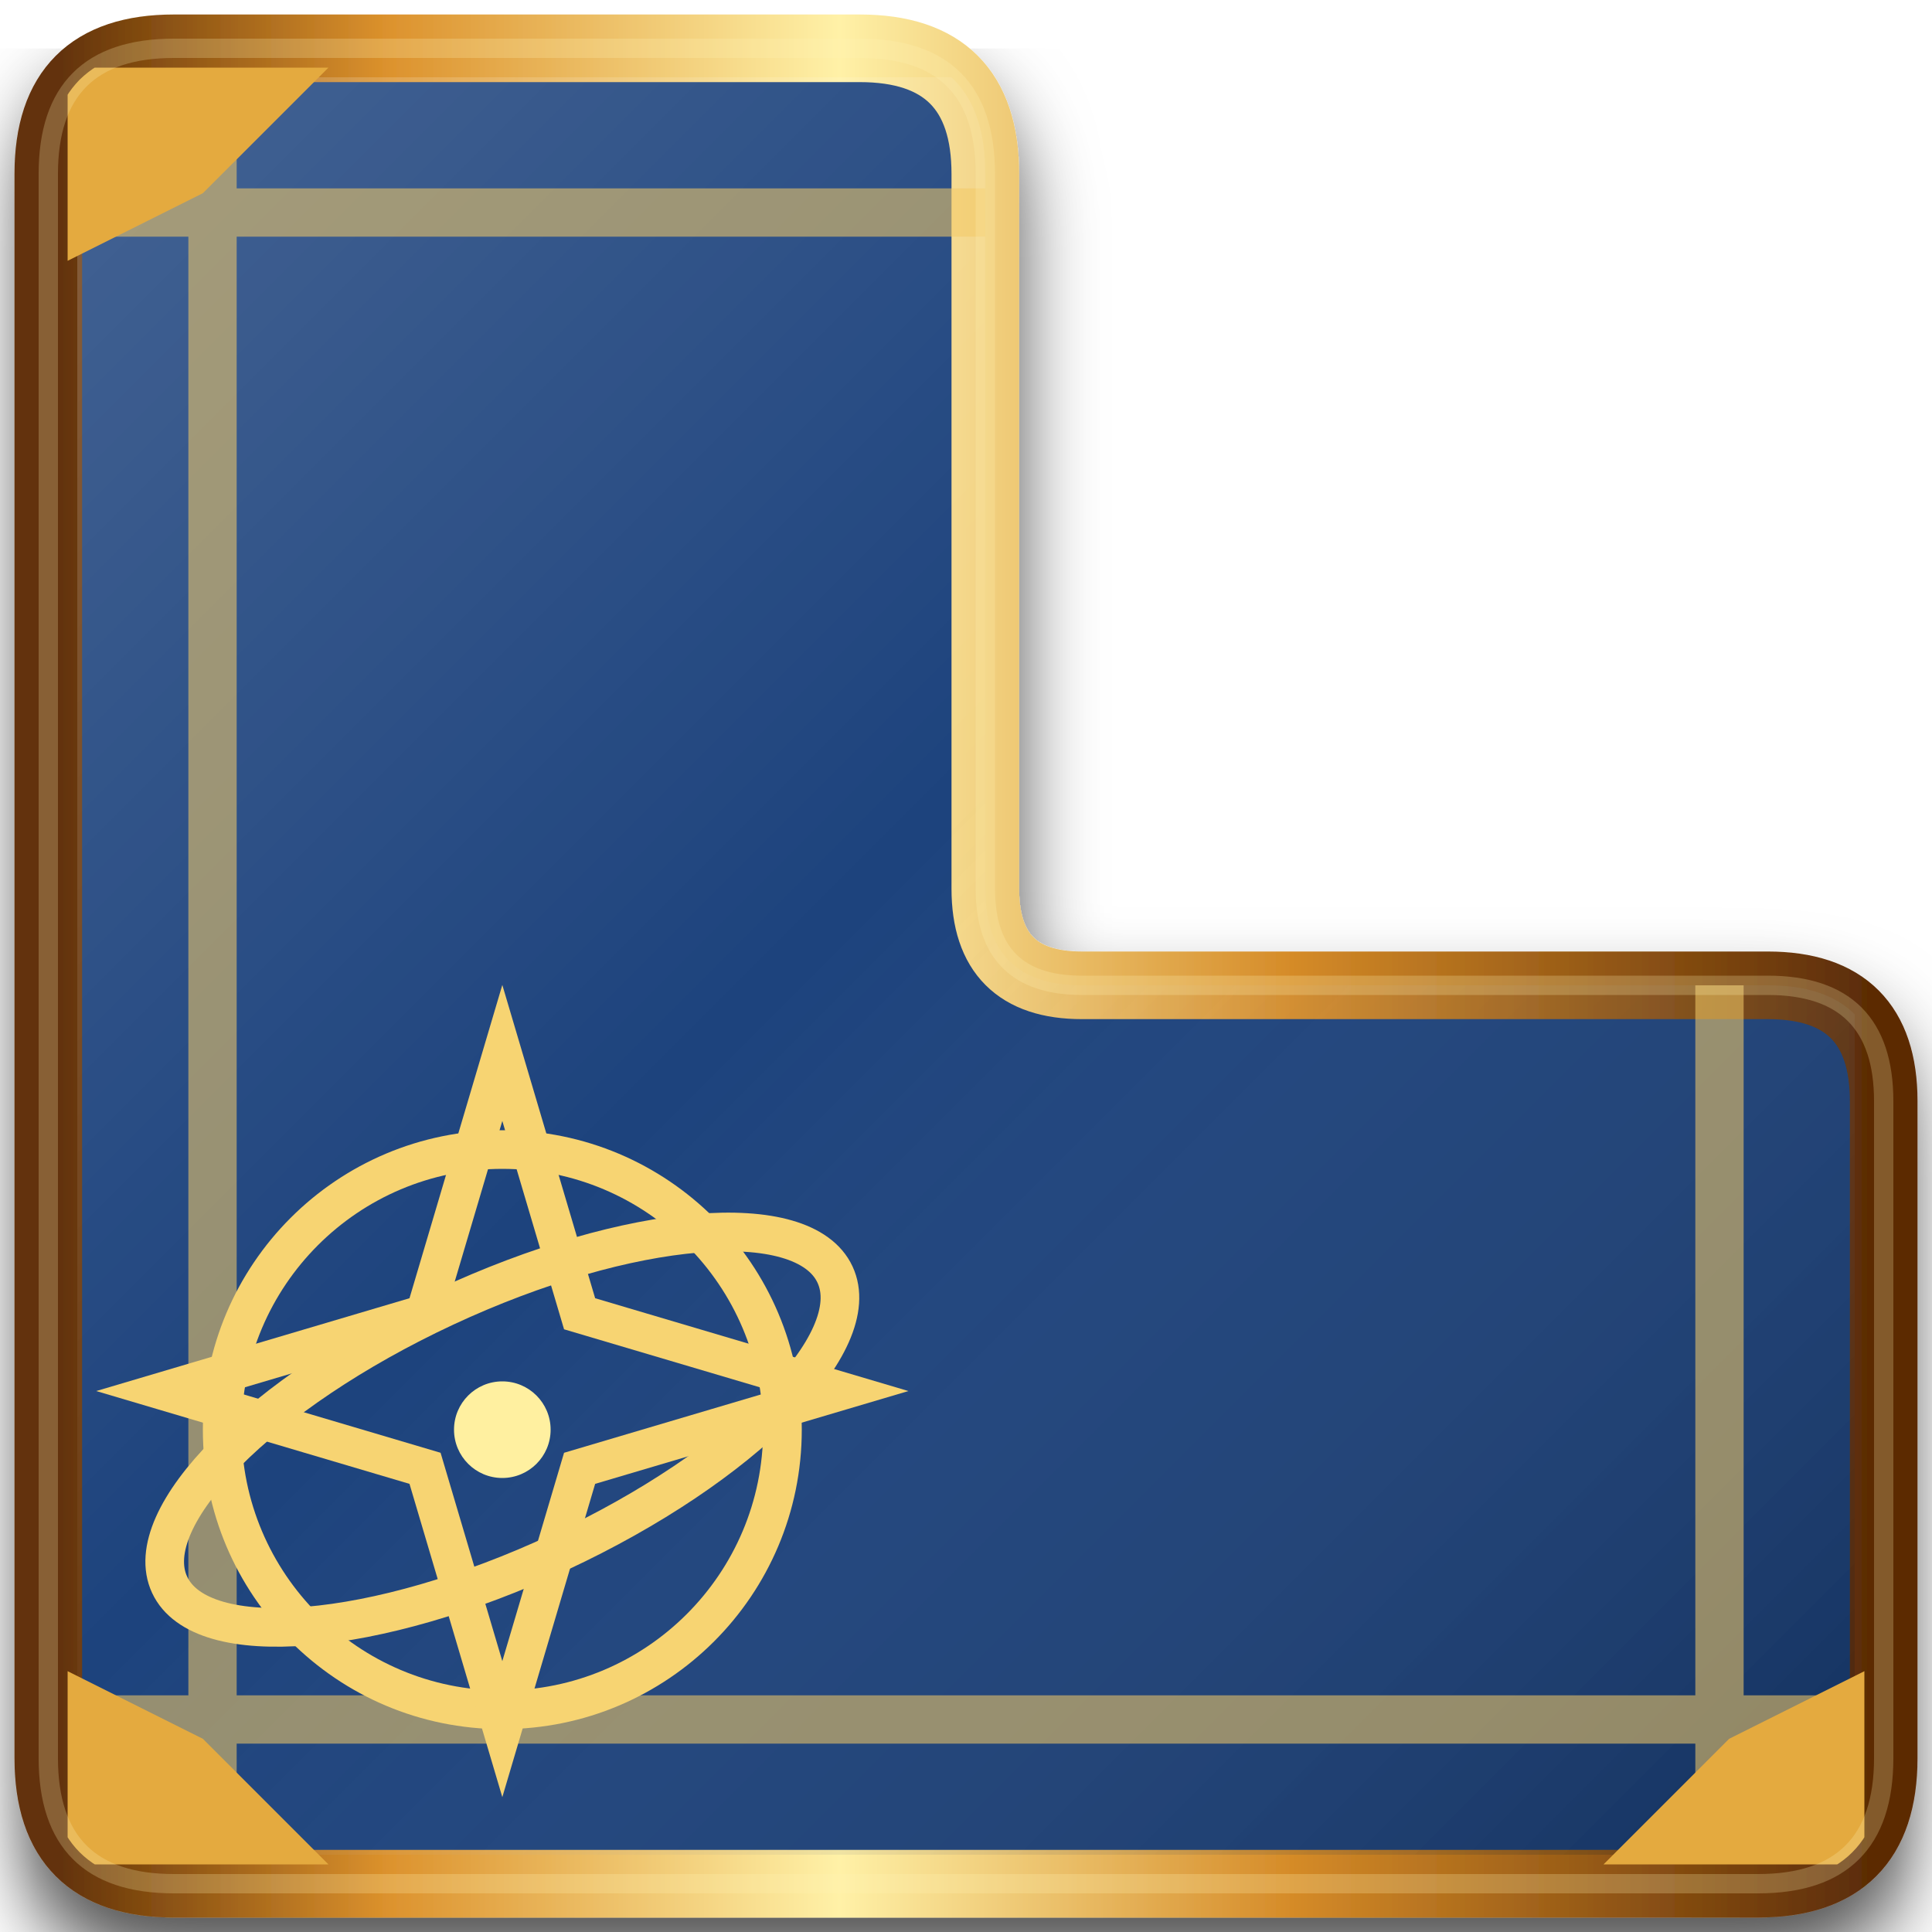
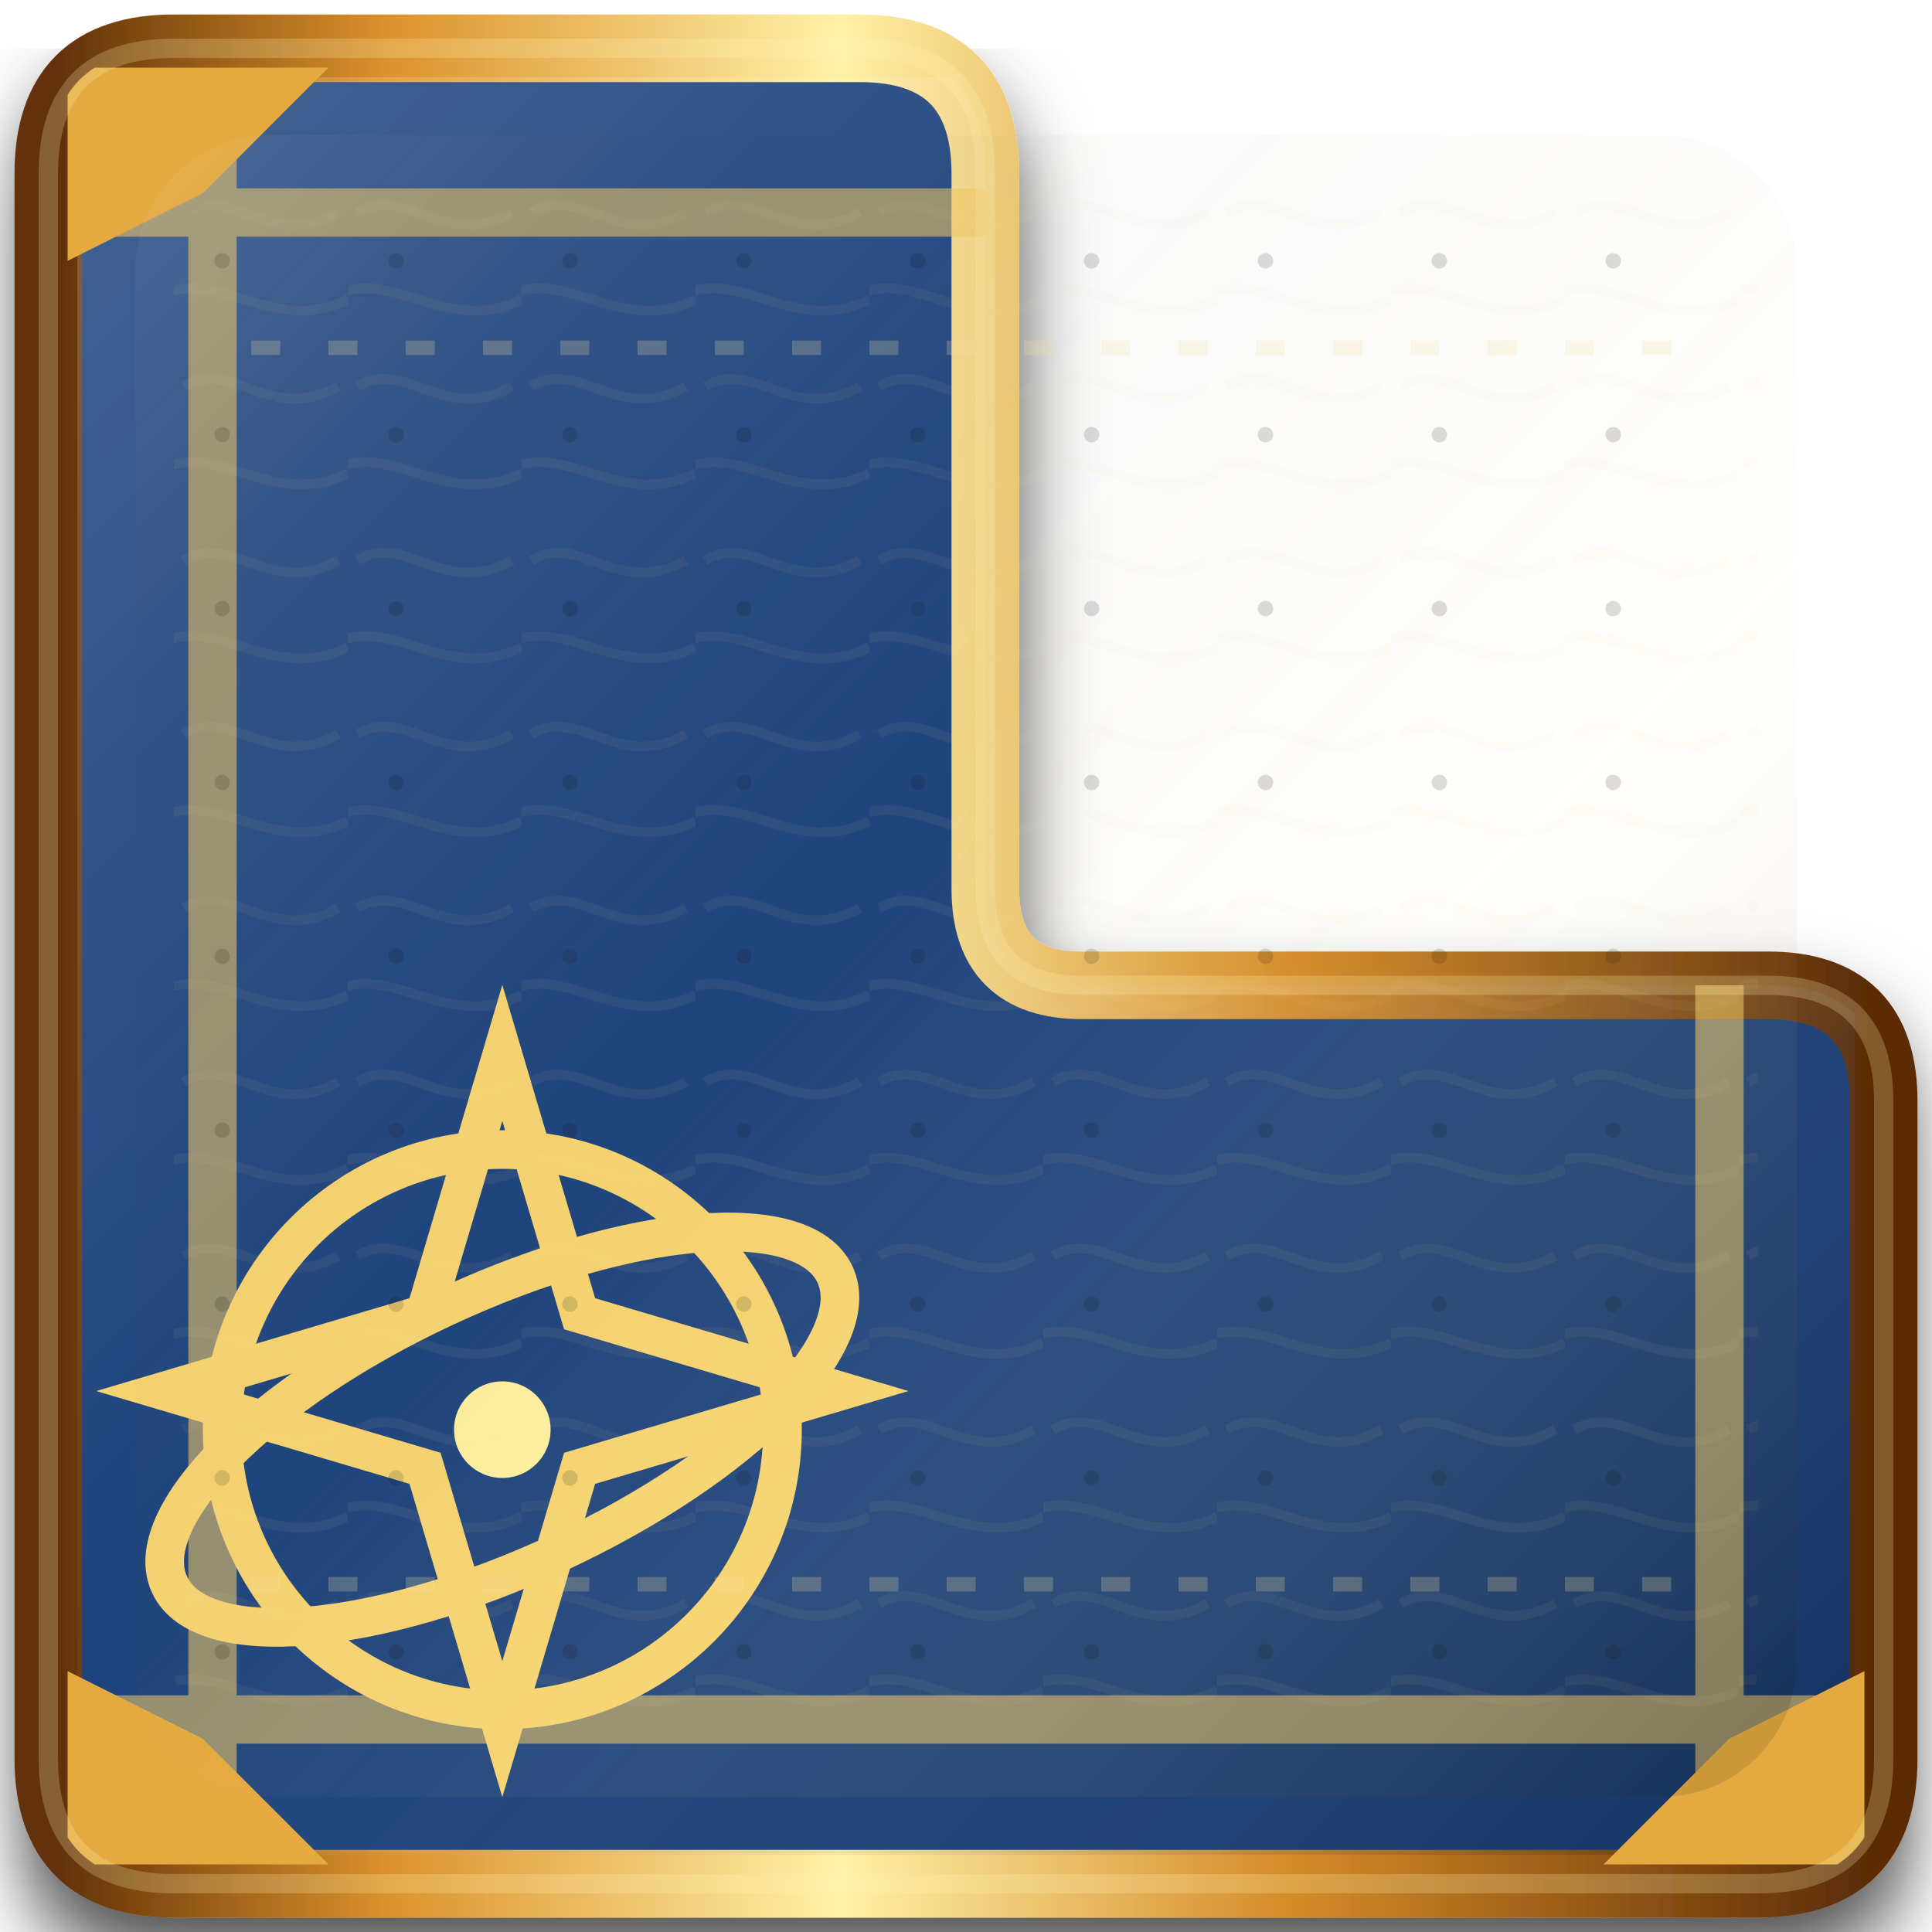
<svg xmlns="http://www.w3.org/2000/svg" data-shape="L3-BL" data-missing="TR" data-role="celestial-codex" viewBox="0 0 200 200">
  <defs>
    <linearGradient id="gold" x1="0" x2="1">
      <stop stop-color="#633307" />
      <stop offset=".18" stop-color="#dc922d" />
      <stop offset=".43" stop-color="#fff1a7" />
      <stop offset=".68" stop-color="#d58b28" />
      <stop offset="1" stop-color="#5b2c06" />
    </linearGradient>
    <linearGradient id="shine" x1="0" y1="0" x2="1" y2="1">
      <stop stop-color="#fff" stop-opacity=".2" />
      <stop offset=".45" stop-color="#fff" stop-opacity=".03" />
      <stop offset="1" stop-color="#000" stop-opacity=".24" />
    </linearGradient>
    <filter id="s" x="-20%" y="-20%" width="150%" height="170%">
      <feDropShadow dx="0" dy="5" stdDeviation="4" flood-color="#000" flood-opacity=".68" />
    </filter>
+     <linearGradient id="leather" x1="0" y1="0" x2="1" y2="1">
+       <stop stop-color="#ffffff" stop-opacity=".16" />
+       <stop offset=".22" stop-color="#000" stop-opacity=".03" />
+       <stop offset=".62" stop-color="#fff0b0" stop-opacity=".08" />
+       <stop offset="1" stop-color="#000" stop-opacity=".28" />
+     </linearGradient>
+     <pattern id="grain" width="18" height="18" patternUnits="userSpaceOnUse">
+       <path d="M1 4c5-3 9 4 16 0M-2 13c6-4 12 4 20 0" fill="none" stroke="#f6df9b" stroke-opacity=".07" stroke-width="1" />
+       <circle cx="5" cy="9" r=".8" fill="#120b08" opacity=".18" />
+     </pattern>
  </defs>
  <clipPath id="clip">
    <path d="M18 5H89Q102 5 102 18V92Q102 102 112 102H183Q195 102 195 114V182Q195 195 182 195H18Q5 195 5 182V18Q5 5 18 5Z" />
  </clipPath>
  <path d="M18 5H89Q102 5 102 18V92Q102 102 112 102H183Q195 102 195 114V182Q195 195 182 195H18Q5 195 5 182V18Q5 5 18 5Z" fill="#173d79" stroke="url(#gold)" stroke-width="7" stroke-linejoin="round" filter="url(#s)" />
  <g clip-path="url(#clip)">
    <rect x="8" y="8" width="184" height="184" fill="url(#shine)" />
    <path d="M22 8V192M178 8V192M8 22H192M8 178H192" stroke="#f2c968" stroke-width="5" opacity=".56" />
    <g fill="#e4aa3f">
      <path d="M7 7h27L21 20 7 27Z" />
      <path d="M193 7h-27l13 13 14 7Z" />
      <path d="M7 193h27l-13-13-14-7Z" />
      <path d="M193 193h-27l13-13 14-7Z" />
    </g>
  </g>
  <g transform="translate(52 148)" fill="none" stroke="#f7d472" stroke-width="4">
    <circle r="29" />
    <ellipse rx="38" ry="14" transform="rotate(-25)" />
    <path d="M0-39l8 27 27 8-27 8-8 27-8-27-27-8 27-8Z" />
  </g>
  <circle cx="52" cy="148" r="5" fill="#fff0a0" />
  <path d="M18 5H89Q102 5 102 18V92Q102 102 112 102H183Q195 102 195 114V182Q195 195 182 195H18Q5 195 5 182V18Q5 5 18 5Z" fill="none" stroke="#fff3b5" stroke-opacity=".24" stroke-width="2" stroke-linejoin="round" />
+   <g pointer-events="none">
+     <rect x="14" y="14" width="172" height="172" rx="14" fill="url(#leather)" opacity=".48" />
+     <rect x="18" y="18" width="164" height="164" rx="10" fill="url(#grain)" opacity=".8" />
+     <path d="M26 36H174M26 164H174" stroke="#f8dda0" stroke-opacity=".24" stroke-width="1.5" stroke-dasharray="3 5" />
+   </g>
</svg>
